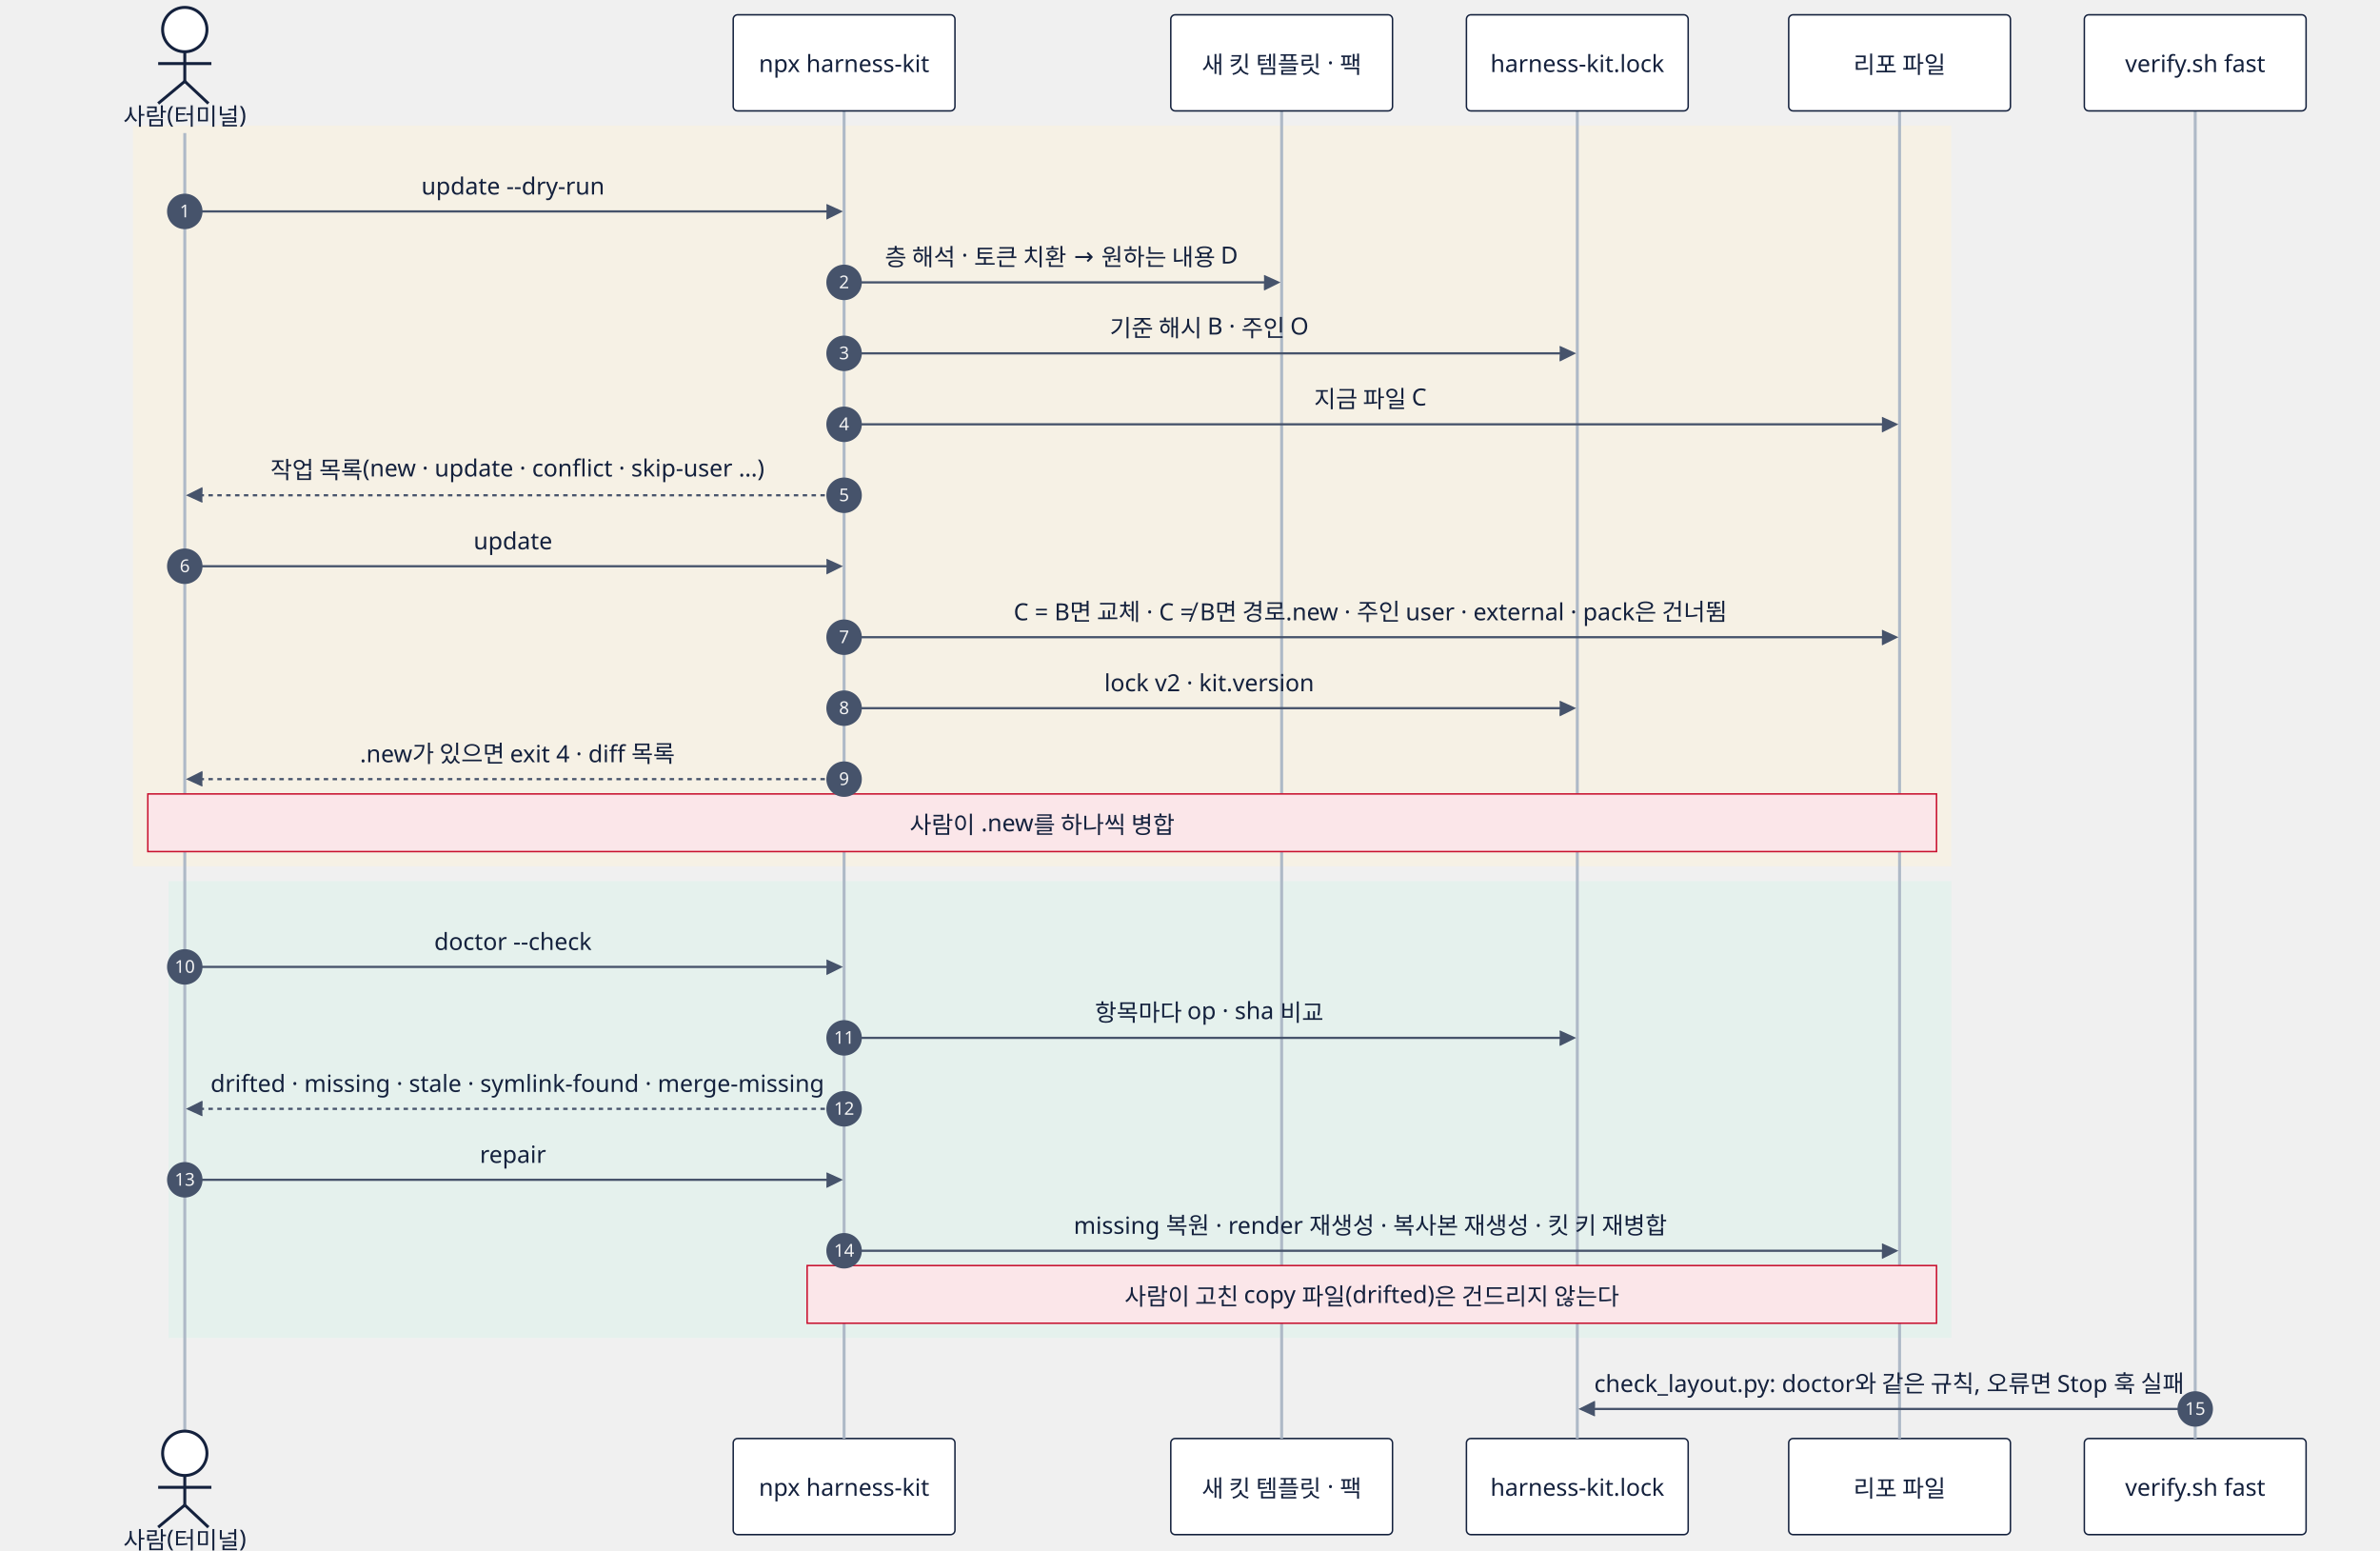
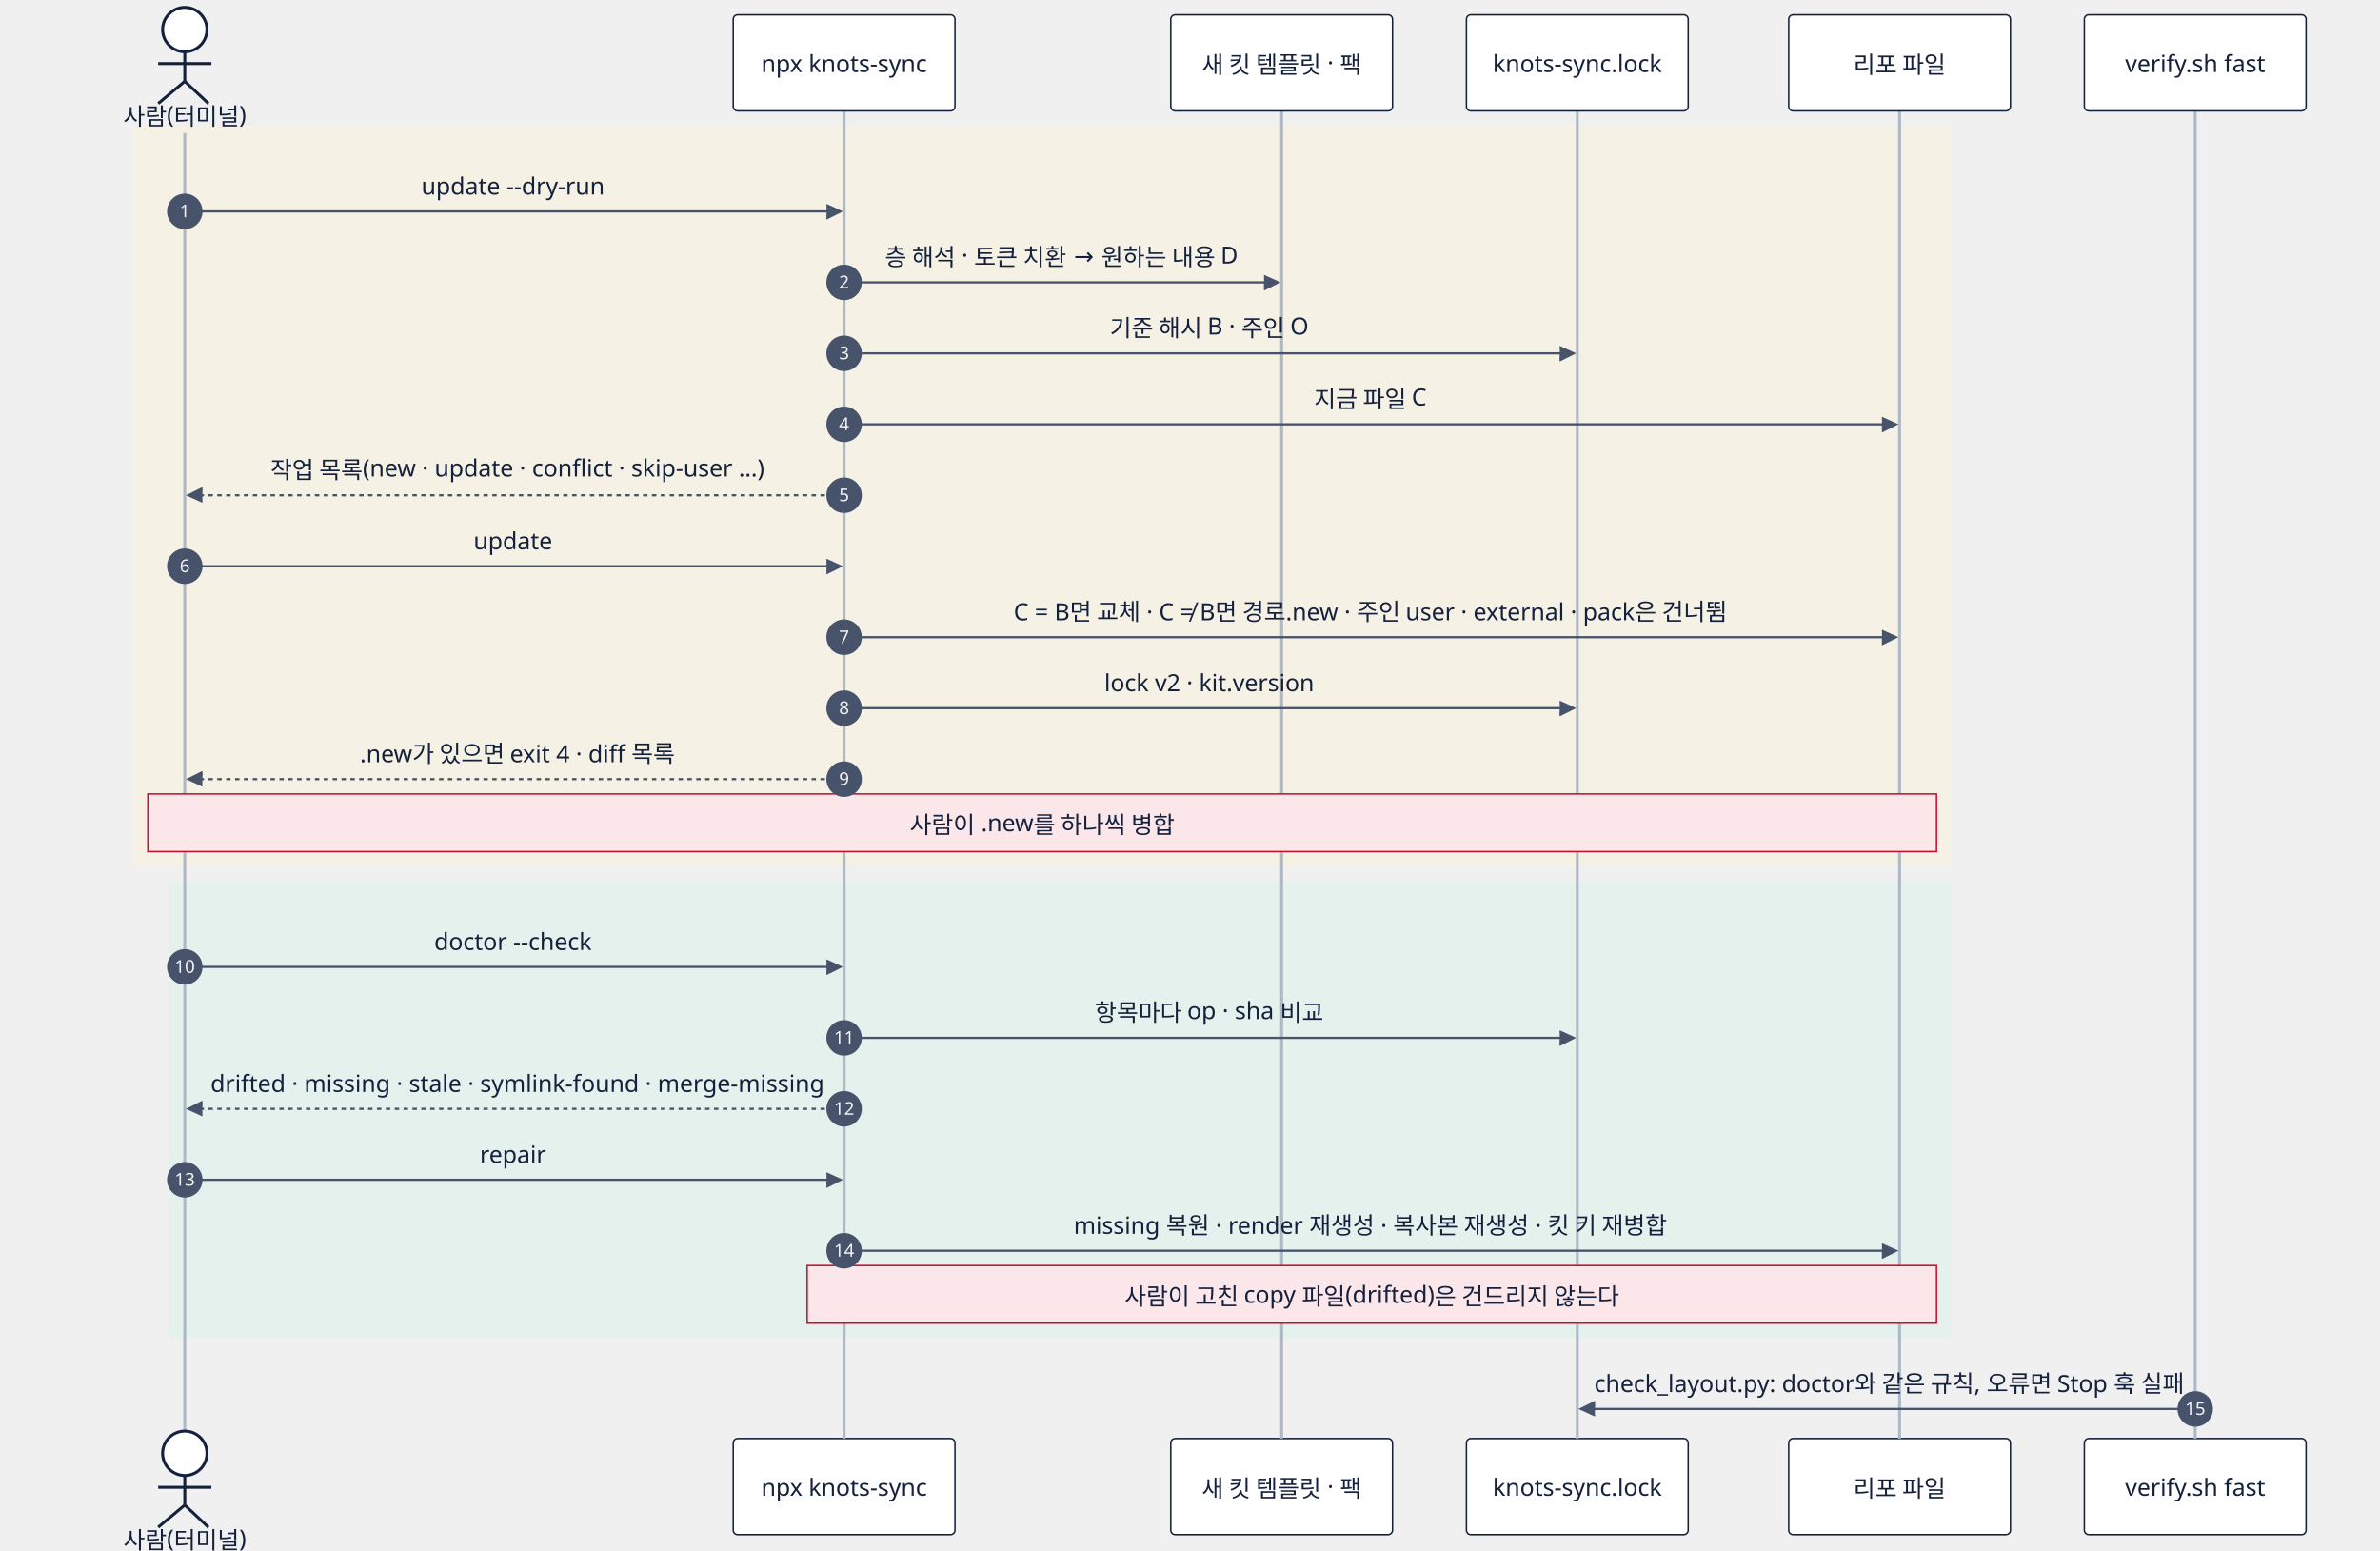
<svg xmlns="http://www.w3.org/2000/svg" id="diagram-1" width="100%" style="max-width: 1610px;" viewBox="-50 -10 1610 1049" role="graphics-document document" aria-roledescription="sequence">
  <rect x="64" y="586" fill="rgba(221, 242, 235, 0.6)" width="1206" height="309" class="rect" />
  <rect x="40" y="75" fill="rgba(251, 241, 220, 0.55)" width="1230" height="501" class="rect" />
  <g>
    <rect x="1360" y="963" fill="#eaeaea" stroke="#666" width="150" height="65" name="V" rx="3" ry="3" class="actor actor-bottom" />
    <text x="1435" y="995.5" dominant-baseline="central" alignment-baseline="central" class="actor actor-box" style="text-anchor: middle; font-size: 16px; font-weight: 400; font-family: &quot;Apple SD Gothic Neo&quot;, AppleSDGothicNeo, &quot;Noto Sans KR&quot;, &quot;Malgun Gothic&quot;, sans-serif;">
      <tspan x="1435" dy="0">verify.sh fast</tspan>
    </text>
  </g>
  <g>
    <rect x="1160" y="963" fill="#eaeaea" stroke="#666" width="150" height="65" name="R" rx="3" ry="3" class="actor actor-bottom" />
    <text x="1235" y="995.5" dominant-baseline="central" alignment-baseline="central" class="actor actor-box" style="text-anchor: middle; font-size: 16px; font-weight: 400; font-family: &quot;Apple SD Gothic Neo&quot;, AppleSDGothicNeo, &quot;Noto Sans KR&quot;, &quot;Malgun Gothic&quot;, sans-serif;">
      <tspan x="1235" dy="0">리포 파일</tspan>
    </text>
  </g>
  <g>
    <rect x="942" y="963" fill="#eaeaea" stroke="#666" width="150" height="65" name="L" rx="3" ry="3" class="actor actor-bottom" />
    <text x="1017" y="995.5" dominant-baseline="central" alignment-baseline="central" class="actor actor-box" style="text-anchor: middle; font-size: 16px; font-weight: 400; font-family: &quot;Apple SD Gothic Neo&quot;, AppleSDGothicNeo, &quot;Noto Sans KR&quot;, &quot;Malgun Gothic&quot;, sans-serif;">
-       <tspan x="1017" dy="0">harness-kit.lock</tspan>
+       <tspan x="1017" dy="0">knots-sync.lock</tspan>
    </text>
  </g>
  <g>
    <rect x="742" y="963" fill="#eaeaea" stroke="#666" width="150" height="65" name="T" rx="3" ry="3" class="actor actor-bottom" />
    <text x="817" y="995.5" dominant-baseline="central" alignment-baseline="central" class="actor actor-box" style="text-anchor: middle; font-size: 16px; font-weight: 400; font-family: &quot;Apple SD Gothic Neo&quot;, AppleSDGothicNeo, &quot;Noto Sans KR&quot;, &quot;Malgun Gothic&quot;, sans-serif;">
      <tspan x="817" dy="0">새 킷 템플릿 · 팩</tspan>
    </text>
  </g>
  <g>
    <rect x="446" y="963" fill="#eaeaea" stroke="#666" width="150" height="65" name="CLI" rx="3" ry="3" class="actor actor-bottom" />
    <text x="521" y="995.5" dominant-baseline="central" alignment-baseline="central" class="actor actor-box" style="text-anchor: middle; font-size: 16px; font-weight: 400; font-family: &quot;Apple SD Gothic Neo&quot;, AppleSDGothicNeo, &quot;Noto Sans KR&quot;, &quot;Malgun Gothic&quot;, sans-serif;">
-       <tspan x="521" dy="0">npx harness-kit</tspan>
+       <tspan x="521" dy="0">npx knots-sync</tspan>
    </text>
  </g>
  <g />
  <g>
    <line id="actor5" x1="1435" y1="65" x2="1435" y2="963" class="actor-line 200" stroke-width="0.5px" stroke="#999" name="V" data-et="life-line" data-id="V" />
    <g id="root-5" data-et="participant" data-type="participant" data-id="V">
      <rect x="1360" y="0" fill="#eaeaea" stroke="#666" width="150" height="65" name="V" rx="3" ry="3" class="actor actor-top" />
      <text x="1435" y="32.5" dominant-baseline="central" alignment-baseline="central" class="actor actor-box" style="text-anchor: middle; font-size: 16px; font-weight: 400; font-family: &quot;Apple SD Gothic Neo&quot;, AppleSDGothicNeo, &quot;Noto Sans KR&quot;, &quot;Malgun Gothic&quot;, sans-serif;">
        <tspan x="1435" dy="0">verify.sh fast</tspan>
      </text>
    </g>
  </g>
  <g>
    <line id="actor4" x1="1235" y1="65" x2="1235" y2="963" class="actor-line 200" stroke-width="0.5px" stroke="#999" name="R" data-et="life-line" data-id="R" />
    <g id="root-4" data-et="participant" data-type="participant" data-id="R">
      <rect x="1160" y="0" fill="#eaeaea" stroke="#666" width="150" height="65" name="R" rx="3" ry="3" class="actor actor-top" />
      <text x="1235" y="32.5" dominant-baseline="central" alignment-baseline="central" class="actor actor-box" style="text-anchor: middle; font-size: 16px; font-weight: 400; font-family: &quot;Apple SD Gothic Neo&quot;, AppleSDGothicNeo, &quot;Noto Sans KR&quot;, &quot;Malgun Gothic&quot;, sans-serif;">
        <tspan x="1235" dy="0">리포 파일</tspan>
      </text>
    </g>
  </g>
  <g>
    <line id="actor3" x1="1017" y1="65" x2="1017" y2="963" class="actor-line 200" stroke-width="0.5px" stroke="#999" name="L" data-et="life-line" data-id="L" />
    <g id="root-3" data-et="participant" data-type="participant" data-id="L">
      <rect x="942" y="0" fill="#eaeaea" stroke="#666" width="150" height="65" name="L" rx="3" ry="3" class="actor actor-top" />
      <text x="1017" y="32.5" dominant-baseline="central" alignment-baseline="central" class="actor actor-box" style="text-anchor: middle; font-size: 16px; font-weight: 400; font-family: &quot;Apple SD Gothic Neo&quot;, AppleSDGothicNeo, &quot;Noto Sans KR&quot;, &quot;Malgun Gothic&quot;, sans-serif;">
-         <tspan x="1017" dy="0">harness-kit.lock</tspan>
+         <tspan x="1017" dy="0">knots-sync.lock</tspan>
      </text>
    </g>
  </g>
  <g>
    <line id="actor2" x1="817" y1="65" x2="817" y2="963" class="actor-line 200" stroke-width="0.5px" stroke="#999" name="T" data-et="life-line" data-id="T" />
    <g id="root-2" data-et="participant" data-type="participant" data-id="T">
      <rect x="742" y="0" fill="#eaeaea" stroke="#666" width="150" height="65" name="T" rx="3" ry="3" class="actor actor-top" />
      <text x="817" y="32.5" dominant-baseline="central" alignment-baseline="central" class="actor actor-box" style="text-anchor: middle; font-size: 16px; font-weight: 400; font-family: &quot;Apple SD Gothic Neo&quot;, AppleSDGothicNeo, &quot;Noto Sans KR&quot;, &quot;Malgun Gothic&quot;, sans-serif;">
        <tspan x="817" dy="0">새 킷 템플릿 · 팩</tspan>
      </text>
    </g>
  </g>
  <g>
    <line id="actor1" x1="521" y1="65" x2="521" y2="963" class="actor-line 200" stroke-width="0.5px" stroke="#999" name="CLI" data-et="life-line" data-id="CLI" />
    <g id="root-1" data-et="participant" data-type="participant" data-id="CLI">
      <rect x="446" y="0" fill="#eaeaea" stroke="#666" width="150" height="65" name="CLI" rx="3" ry="3" class="actor actor-top" />
      <text x="521" y="32.5" dominant-baseline="central" alignment-baseline="central" class="actor actor-box" style="text-anchor: middle; font-size: 16px; font-weight: 400; font-family: &quot;Apple SD Gothic Neo&quot;, AppleSDGothicNeo, &quot;Noto Sans KR&quot;, &quot;Malgun Gothic&quot;, sans-serif;">
-         <tspan x="521" dy="0">npx harness-kit</tspan>
+         <tspan x="521" dy="0">npx knots-sync</tspan>
      </text>
    </g>
  </g>
  <g>
    <line id="actor0" x1="75" y1="80" x2="75" y2="963" class="actor-line 200" stroke-width="0.5px" stroke="#999" name="H" data-et="life-line" data-id="H" />
  </g>
  <style>#diagram-1{font-family:Apple SD Gothic Neo,AppleSDGothicNeo,Noto Sans KR,Malgun Gothic,sans-serif;font-size:15px;fill:#333;}@keyframes edge-animation-frame{from{stroke-dashoffset:0;}}@keyframes dash{to{stroke-dashoffset:0;}}#diagram-1 .edge-animation-slow{stroke-dasharray:9,5!important;stroke-dashoffset:900;animation:dash 50s linear infinite;stroke-linecap:round;}#diagram-1 .edge-animation-fast{stroke-dasharray:9,5!important;stroke-dashoffset:900;animation:dash 20s linear infinite;stroke-linecap:round;}#diagram-1 .error-icon{fill:hsl(220.588, 100%, 98.333%);}#diagram-1 .error-text{fill:rgb(8.5, 5.75, 0);stroke:rgb(8.5, 5.75, 0);}#diagram-1 .edge-thickness-normal{stroke-width:1px;}#diagram-1 .edge-thickness-thick{stroke-width:3.5px;}#diagram-1 .edge-pattern-solid{stroke-dasharray:0;}#diagram-1 .edge-thickness-invisible{stroke-width:0;fill:none;}#diagram-1 .edge-pattern-dashed{stroke-dasharray:3;}#diagram-1 .edge-pattern-dotted{stroke-dasharray:2;}#diagram-1 .marker{fill:#0b0b0b;stroke:#0b0b0b;}#diagram-1 .marker.cross{stroke:#0b0b0b;}#diagram-1 svg{font-family:Apple SD Gothic Neo,AppleSDGothicNeo,Noto Sans KR,Malgun Gothic,sans-serif;font-size:15px;}#diagram-1 p{margin:0;}#diagram-1 .actor{stroke:#14213d;fill:#ffffff;stroke-width:1;}#diagram-1 rect.actor.outer-path[data-look="neo"]{filter:drop-shadow( 1px 2px 2px rgba(185,185,185,1));}#diagram-1 rect.note[data-look="neo"]{stroke:#c8102e;fill:#fbe6e9;filter:drop-shadow( 1px 2px 2px rgba(185,185,185,1));}#diagram-1 text.actor&gt;tspan{fill:#14213d;stroke:none;}#diagram-1 .actor-line{stroke:#aeb9c7;}#diagram-1 .innerArc{stroke-width:1.5;stroke-dasharray:none;}#diagram-1 .messageLine0{stroke-width:1.5;stroke-dasharray:none;stroke:#46536b;}#diagram-1 .messageLine1{stroke-width:1.5;stroke-dasharray:2,2;stroke:#46536b;}#diagram-1 [id$="-arrowhead"] path{fill:#46536b;stroke:#46536b;}#diagram-1 .sequenceNumber{fill:#f4f4f4;}#diagram-1 [id$="-sequencenumber"]{fill:#46536b;}#diagram-1 [id$="-crosshead"] path{fill:#46536b;stroke:#46536b;}#diagram-1 .messageText{fill:#14213d;stroke:none;}#diagram-1 .labelBox{stroke:#aeb9c7;fill:#f5f7fa;filter:none;}#diagram-1 .labelText,#diagram-1 .labelText&gt;tspan{fill:#14213d;stroke:none;}#diagram-1 .loopText,#diagram-1 .loopText&gt;tspan{fill:#14213d;stroke:none;}#diagram-1 .sectionTitle,#diagram-1 .sectionTitle&gt;tspan{fill:#14213d;stroke:none;}#diagram-1 .loopLine{stroke-width:2px;stroke-dasharray:2,2;stroke:#aeb9c7;fill:#aeb9c7;}#diagram-1 .note{stroke:#c8102e;fill:#fbe6e9;}#diagram-1 .noteText,#diagram-1 .noteText&gt;tspan{fill:#14213d;stroke:none;font-weight:normal;}#diagram-1 .activation0{fill:hsl(-79.412, 100%, 93.333%);stroke:hsl(-79.412, 100%, 83.333%);}#diagram-1 .activation1{fill:hsl(-79.412, 100%, 93.333%);stroke:hsl(-79.412, 100%, 83.333%);}#diagram-1 .activation2{fill:hsl(-79.412, 100%, 93.333%);stroke:hsl(-79.412, 100%, 83.333%);}#diagram-1 .actorPopupMenu{position:absolute;}#diagram-1 .actorPopupMenuPanel{position:absolute;fill:#ffffff;box-shadow:0px 8px 16px 0px rgba(0,0,0,0.2);filter:drop-shadow(3px 5px 2px rgb(0 0 0 / 0.4));}#diagram-1 .actor-man circle,#diagram-1 line{fill:#ffffff;stroke-width:2px;}#diagram-1 g rect.rect{filter:drop-shadow( 1px 2px 2px rgba(185,185,185,1));stroke:hsl(40.588, 60%, 83.333%);}#diagram-1 .node .neo-node{stroke:hsl(40.588, 60%, 83.333%);}#diagram-1 [data-look="neo"].node rect,#diagram-1 [data-look="neo"].cluster rect,#diagram-1 [data-look="neo"].node polygon{stroke:url(#diagram-1-gradient);filter:drop-shadow( 1px 2px 2px rgba(185,185,185,1));}#diagram-1 [data-look="neo"].swimlane.cluster rect{filter:none;}#diagram-1 [data-look="neo"].node path{stroke:url(#diagram-1-gradient);stroke-width:1px;}#diagram-1 [data-look="neo"].node .outer-path{filter:drop-shadow( 1px 2px 2px rgba(185,185,185,1));}#diagram-1 [data-look="neo"].node .neo-line path{stroke:hsl(40.588, 60%, 83.333%);filter:none;}#diagram-1 [data-look="neo"].node circle{stroke:url(#diagram-1-gradient);filter:drop-shadow( 1px 2px 2px rgba(185,185,185,1));}#diagram-1 [data-look="neo"].node circle .state-start{fill:#000000;}#diagram-1 [data-look="neo"].icon-shape .icon{fill:url(#diagram-1-gradient);filter:drop-shadow( 1px 2px 2px rgba(185,185,185,1));}#diagram-1 [data-look="neo"].icon-shape .icon-neo path{stroke:url(#diagram-1-gradient);filter:drop-shadow( 1px 2px 2px rgba(185,185,185,1));}#diagram-1 :root{--mermaid-font-family:Apple SD Gothic Neo,AppleSDGothicNeo,Noto Sans KR,Malgun Gothic,sans-serif;}</style>
  <g />
  <defs>
    <symbol id="diagram-1-computer" width="24" height="24">
      <path transform="scale(.5)" d="M2 2v13h20v-13h-20zm18 11h-16v-9h16v9zm-10.228 6l.466-1h3.524l.467 1h-4.457zm14.228 3h-24l2-6h2.104l-1.33 4h18.45l-1.297-4h2.073l2 6zm-5-10h-14v-7h14v7z" />
    </symbol>
  </defs>
  <defs>
    <symbol id="diagram-1-database" fill-rule="evenodd" clip-rule="evenodd">
      <path transform="scale(.5)" d="M12.258.001l.256.004.255.005.253.008.251.01.249.012.247.015.246.016.242.019.241.02.239.023.236.024.233.027.231.028.229.031.225.032.223.034.22.036.217.038.214.04.211.041.208.043.205.045.201.046.198.048.194.05.191.051.187.053.183.054.18.056.175.057.172.059.168.06.163.061.16.063.155.064.15.066.074.033.073.033.071.034.07.034.069.035.068.035.067.035.066.035.064.036.064.036.062.036.06.036.06.037.058.037.058.037.055.038.055.038.053.038.052.038.051.039.05.039.048.039.047.039.045.04.044.04.043.04.041.04.04.041.039.041.037.041.036.041.034.041.033.042.032.042.03.042.029.042.027.042.026.043.024.043.023.043.021.043.02.043.018.044.017.043.015.044.013.044.012.044.011.045.009.044.007.045.006.045.004.045.002.045.001.045v17l-.001.045-.002.045-.004.045-.006.045-.007.045-.009.044-.011.045-.012.044-.013.044-.015.044-.017.043-.018.044-.02.043-.021.043-.023.043-.024.043-.026.043-.027.042-.029.042-.03.042-.032.042-.033.042-.034.041-.036.041-.037.041-.039.041-.04.041-.041.04-.043.04-.044.04-.045.04-.047.039-.048.039-.05.039-.051.039-.052.038-.053.038-.055.038-.055.038-.058.037-.058.037-.06.037-.06.036-.062.036-.064.036-.064.036-.066.035-.067.035-.068.035-.069.035-.07.034-.071.034-.073.033-.074.033-.15.066-.155.064-.16.063-.163.061-.168.06-.172.059-.175.057-.18.056-.183.054-.187.053-.191.051-.194.05-.198.048-.201.046-.205.045-.208.043-.211.041-.214.04-.217.038-.22.036-.223.034-.225.032-.229.031-.231.028-.233.027-.236.024-.239.023-.241.02-.242.019-.246.016-.247.015-.249.012-.251.01-.253.008-.255.005-.256.004-.258.001-.258-.001-.256-.004-.255-.005-.253-.008-.251-.01-.249-.012-.247-.015-.245-.016-.243-.019-.241-.02-.238-.023-.236-.024-.234-.027-.231-.028-.228-.031-.226-.032-.223-.034-.22-.036-.217-.038-.214-.04-.211-.041-.208-.043-.204-.045-.201-.046-.198-.048-.195-.05-.19-.051-.187-.053-.184-.054-.179-.056-.176-.057-.172-.059-.167-.06-.164-.061-.159-.063-.155-.064-.151-.066-.074-.033-.072-.033-.072-.034-.07-.034-.069-.035-.068-.035-.067-.035-.066-.035-.064-.036-.063-.036-.062-.036-.061-.036-.06-.037-.058-.037-.057-.037-.056-.038-.055-.038-.053-.038-.052-.038-.051-.039-.049-.039-.049-.039-.046-.039-.046-.04-.044-.04-.043-.04-.041-.04-.04-.041-.039-.041-.037-.041-.036-.041-.034-.041-.033-.042-.032-.042-.03-.042-.029-.042-.027-.042-.026-.043-.024-.043-.023-.043-.021-.043-.02-.043-.018-.044-.017-.043-.015-.044-.013-.044-.012-.044-.011-.045-.009-.044-.007-.045-.006-.045-.004-.045-.002-.045-.001-.045v-17l.001-.045.002-.045.004-.045.006-.045.007-.045.009-.044.011-.045.012-.044.013-.044.015-.044.017-.043.018-.044.02-.043.021-.043.023-.043.024-.043.026-.043.027-.042.029-.042.03-.042.032-.042.033-.042.034-.041.036-.041.037-.041.039-.041.04-.041.041-.04.043-.04.044-.04.046-.04.046-.039.049-.039.049-.039.051-.039.052-.038.053-.038.055-.038.056-.038.057-.037.058-.037.06-.037.061-.036.062-.036.063-.036.064-.036.066-.035.067-.035.068-.035.069-.035.07-.034.072-.034.072-.033.074-.033.151-.066.155-.064.159-.063.164-.061.167-.06.172-.059.176-.057.179-.056.184-.054.187-.053.19-.051.195-.05.198-.048.201-.046.204-.045.208-.043.211-.041.214-.04.217-.038.22-.036.223-.034.226-.032.228-.031.231-.028.234-.027.236-.024.238-.023.241-.02.243-.019.245-.016.247-.015.249-.012.251-.01.253-.008.255-.005.256-.004.258-.001.258.001zm-9.258 20.499v.01l.001.021.003.021.004.022.005.021.006.022.007.022.009.023.01.022.011.023.012.023.013.023.015.023.016.024.017.023.018.024.019.024.021.024.022.025.023.024.024.025.052.049.056.05.061.051.066.051.07.051.075.051.079.052.084.052.088.052.092.052.097.052.102.051.105.052.11.052.114.051.119.051.123.051.127.05.131.05.135.05.139.048.144.049.147.047.152.047.155.047.16.045.163.045.167.043.171.043.176.041.178.041.183.039.187.039.19.037.194.035.197.035.202.033.204.031.209.03.212.029.216.027.219.025.222.024.226.021.23.02.233.018.236.016.24.015.243.012.246.01.249.008.253.005.256.004.259.001.26-.001.257-.004.254-.005.25-.008.247-.011.244-.012.241-.014.237-.016.233-.018.231-.021.226-.021.224-.024.22-.026.216-.027.212-.028.21-.031.205-.031.202-.034.198-.034.194-.036.191-.037.187-.039.183-.04.179-.04.175-.042.172-.043.168-.044.163-.045.16-.046.155-.046.152-.047.148-.048.143-.049.139-.049.136-.05.131-.05.126-.05.123-.051.118-.052.114-.051.11-.052.106-.052.101-.052.096-.052.092-.052.088-.053.083-.051.079-.052.074-.052.07-.051.065-.051.06-.051.056-.05.051-.05.023-.024.023-.025.021-.024.02-.024.019-.024.018-.024.017-.024.015-.023.014-.024.013-.023.012-.023.01-.023.01-.022.008-.022.006-.022.006-.022.004-.022.004-.021.001-.021.001-.021v-4.127l-.077.055-.08.053-.083.054-.085.053-.087.052-.09.052-.093.051-.095.05-.097.05-.1.049-.102.049-.105.048-.106.047-.109.047-.111.046-.114.045-.115.045-.118.044-.12.043-.122.042-.124.042-.126.041-.128.04-.13.04-.132.038-.134.038-.135.037-.138.037-.139.035-.142.035-.143.034-.144.033-.147.032-.148.031-.15.03-.151.03-.153.029-.154.027-.156.027-.158.026-.159.025-.161.024-.162.023-.163.022-.165.021-.166.02-.167.019-.169.018-.169.017-.171.016-.173.015-.173.014-.175.013-.175.012-.177.011-.178.01-.179.008-.179.008-.181.006-.182.005-.182.004-.184.003-.184.002h-.37l-.184-.002-.184-.003-.182-.004-.182-.005-.181-.006-.179-.008-.179-.008-.178-.01-.176-.011-.176-.012-.175-.013-.173-.014-.172-.015-.171-.016-.17-.017-.169-.018-.167-.019-.166-.02-.165-.021-.163-.022-.162-.023-.161-.024-.159-.025-.157-.026-.156-.027-.155-.027-.153-.029-.151-.03-.15-.03-.148-.031-.146-.032-.145-.033-.143-.034-.141-.035-.14-.035-.137-.037-.136-.037-.134-.038-.132-.038-.13-.04-.128-.04-.126-.041-.124-.042-.122-.042-.12-.044-.117-.043-.116-.045-.113-.045-.112-.046-.109-.047-.106-.047-.105-.048-.102-.049-.1-.049-.097-.05-.095-.05-.093-.052-.09-.051-.087-.052-.085-.053-.083-.054-.08-.054-.077-.054v4.127zm0-5.654v.011l.001.021.003.021.004.021.005.022.006.022.007.022.009.022.01.022.011.023.012.023.013.023.015.024.016.023.017.024.018.024.019.024.021.024.022.024.023.025.024.024.052.05.056.05.061.05.066.051.07.051.075.052.079.051.084.052.088.052.092.052.097.052.102.052.105.052.11.051.114.051.119.052.123.05.127.051.131.05.135.049.139.049.144.048.147.048.152.047.155.046.16.045.163.045.167.044.171.042.176.042.178.04.183.04.187.038.19.037.194.036.197.034.202.033.204.032.209.03.212.028.216.027.219.025.222.024.226.022.23.02.233.018.236.016.24.014.243.012.246.01.249.008.253.006.256.003.259.001.26-.001.257-.003.254-.006.25-.008.247-.01.244-.012.241-.015.237-.016.233-.018.231-.02.226-.022.224-.024.22-.025.216-.027.212-.029.21-.03.205-.032.202-.033.198-.035.194-.036.191-.037.187-.039.183-.039.179-.041.175-.042.172-.043.168-.044.163-.045.16-.045.155-.047.152-.047.148-.048.143-.048.139-.05.136-.049.131-.05.126-.051.123-.051.118-.051.114-.052.11-.052.106-.052.101-.052.096-.052.092-.052.088-.052.083-.052.079-.052.074-.051.07-.052.065-.051.06-.05.056-.051.051-.049.023-.025.023-.024.021-.025.02-.024.019-.024.018-.024.017-.024.015-.023.014-.023.013-.024.012-.022.01-.023.01-.023.008-.022.006-.022.006-.022.004-.021.004-.022.001-.021.001-.021v-4.139l-.077.054-.08.054-.083.054-.085.052-.087.053-.09.051-.093.051-.095.051-.097.05-.1.049-.102.049-.105.048-.106.047-.109.047-.111.046-.114.045-.115.044-.118.044-.12.044-.122.042-.124.042-.126.041-.128.04-.13.039-.132.039-.134.038-.135.037-.138.036-.139.036-.142.035-.143.033-.144.033-.147.033-.148.031-.15.03-.151.03-.153.028-.154.028-.156.027-.158.026-.159.025-.161.024-.162.023-.163.022-.165.021-.166.02-.167.019-.169.018-.169.017-.171.016-.173.015-.173.014-.175.013-.175.012-.177.011-.178.009-.179.009-.179.007-.181.007-.182.005-.182.004-.184.003-.184.002h-.37l-.184-.002-.184-.003-.182-.004-.182-.005-.181-.007-.179-.007-.179-.009-.178-.009-.176-.011-.176-.012-.175-.013-.173-.014-.172-.015-.171-.016-.17-.017-.169-.018-.167-.019-.166-.02-.165-.021-.163-.022-.162-.023-.161-.024-.159-.025-.157-.026-.156-.027-.155-.028-.153-.028-.151-.03-.15-.03-.148-.031-.146-.033-.145-.033-.143-.033-.141-.035-.14-.036-.137-.036-.136-.037-.134-.038-.132-.039-.13-.039-.128-.04-.126-.041-.124-.042-.122-.043-.12-.043-.117-.044-.116-.044-.113-.046-.112-.046-.109-.046-.106-.047-.105-.048-.102-.049-.1-.049-.097-.05-.095-.051-.093-.051-.09-.051-.087-.053-.085-.052-.083-.054-.08-.054-.077-.054v4.139zm0-5.666v.011l.001.02.003.022.004.021.005.022.006.021.007.022.009.023.01.022.011.023.012.023.013.023.015.023.016.024.017.024.018.023.019.024.021.025.022.024.023.024.024.025.052.05.056.05.061.05.066.051.07.051.075.052.079.051.084.052.088.052.092.052.097.052.102.052.105.051.11.052.114.051.119.051.123.051.127.05.131.05.135.05.139.049.144.048.147.048.152.047.155.046.16.045.163.045.167.043.171.043.176.042.178.04.183.04.187.038.19.037.194.036.197.034.202.033.204.032.209.03.212.028.216.027.219.025.222.024.226.021.23.02.233.018.236.017.24.014.243.012.246.01.249.008.253.006.256.003.259.001.26-.001.257-.003.254-.006.25-.008.247-.01.244-.013.241-.014.237-.016.233-.018.231-.02.226-.022.224-.024.22-.025.216-.027.212-.029.21-.03.205-.032.202-.033.198-.035.194-.036.191-.037.187-.039.183-.039.179-.041.175-.042.172-.043.168-.044.163-.045.16-.045.155-.047.152-.047.148-.048.143-.049.139-.049.136-.049.131-.051.126-.05.123-.051.118-.052.114-.051.11-.052.106-.052.101-.052.096-.052.092-.052.088-.052.083-.052.079-.052.074-.052.07-.051.065-.051.06-.051.056-.05.051-.049.023-.025.023-.025.021-.024.02-.024.019-.024.018-.024.017-.024.015-.023.014-.024.013-.023.012-.023.01-.022.01-.023.008-.022.006-.022.006-.022.004-.022.004-.021.001-.021.001-.021v-4.153l-.077.054-.08.054-.083.053-.085.053-.087.053-.09.051-.093.051-.095.051-.097.05-.1.049-.102.048-.105.048-.106.048-.109.046-.111.046-.114.046-.115.044-.118.044-.12.043-.122.043-.124.042-.126.041-.128.04-.13.039-.132.039-.134.038-.135.037-.138.036-.139.036-.142.034-.143.034-.144.033-.147.032-.148.032-.15.03-.151.03-.153.028-.154.028-.156.027-.158.026-.159.024-.161.024-.162.023-.163.023-.165.021-.166.02-.167.019-.169.018-.169.017-.171.016-.173.015-.173.014-.175.013-.175.012-.177.01-.178.01-.179.009-.179.007-.181.006-.182.006-.182.004-.184.003-.184.001-.185.001-.185-.001-.184-.001-.184-.003-.182-.004-.182-.006-.181-.006-.179-.007-.179-.009-.178-.01-.176-.01-.176-.012-.175-.013-.173-.014-.172-.015-.171-.016-.17-.017-.169-.018-.167-.019-.166-.02-.165-.021-.163-.023-.162-.023-.161-.024-.159-.024-.157-.026-.156-.027-.155-.028-.153-.028-.151-.03-.15-.03-.148-.032-.146-.032-.145-.033-.143-.034-.141-.034-.14-.036-.137-.036-.136-.037-.134-.038-.132-.039-.13-.039-.128-.041-.126-.041-.124-.041-.122-.043-.12-.043-.117-.044-.116-.044-.113-.046-.112-.046-.109-.046-.106-.048-.105-.048-.102-.048-.1-.05-.097-.049-.095-.051-.093-.051-.09-.052-.087-.052-.085-.053-.083-.053-.08-.054-.077-.054v4.153zm8.74-8.179l-.257.004-.254.005-.25.008-.247.011-.244.012-.241.014-.237.016-.233.018-.231.021-.226.022-.224.023-.22.026-.216.027-.212.028-.21.031-.205.032-.202.033-.198.034-.194.036-.191.038-.187.038-.183.04-.179.041-.175.042-.172.043-.168.043-.163.045-.16.046-.155.046-.152.048-.148.048-.143.048-.139.049-.136.05-.131.05-.126.051-.123.051-.118.051-.114.052-.11.052-.106.052-.101.052-.096.052-.092.052-.088.052-.083.052-.079.052-.074.051-.07.052-.065.051-.06.05-.056.05-.051.05-.023.025-.023.024-.021.024-.02.025-.019.024-.018.024-.017.023-.015.024-.014.023-.013.023-.012.023-.01.023-.01.022-.008.022-.006.023-.006.021-.004.022-.004.021-.001.021-.001.021.001.021.001.021.004.021.004.022.006.021.006.023.008.022.01.022.01.023.012.023.013.023.014.023.015.024.017.023.018.024.019.024.02.025.021.024.023.024.023.025.051.05.056.05.06.05.065.051.07.052.074.051.079.052.083.052.088.052.092.052.096.052.101.052.106.052.11.052.114.052.118.051.123.051.126.051.131.05.136.05.139.049.143.048.148.048.152.048.155.046.16.046.163.045.168.043.172.043.175.042.179.041.183.04.187.038.191.038.194.036.198.034.202.033.205.032.21.031.212.028.216.027.22.026.224.023.226.022.231.021.233.018.237.016.241.014.244.012.247.011.25.008.254.005.257.004.26.001.26-.001.257-.004.254-.005.25-.008.247-.011.244-.012.241-.014.237-.016.233-.018.231-.021.226-.022.224-.023.22-.026.216-.027.212-.028.21-.031.205-.032.202-.033.198-.034.194-.036.191-.038.187-.038.183-.04.179-.041.175-.042.172-.043.168-.043.163-.045.16-.046.155-.046.152-.048.148-.048.143-.048.139-.049.136-.05.131-.05.126-.051.123-.051.118-.051.114-.052.11-.052.106-.052.101-.052.096-.052.092-.052.088-.052.083-.052.079-.052.074-.051.07-.052.065-.051.06-.05.056-.05.051-.05.023-.025.023-.024.021-.024.02-.025.019-.024.018-.024.017-.023.015-.024.014-.023.013-.023.012-.023.01-.023.01-.022.008-.022.006-.023.006-.021.004-.022.004-.021.001-.021.001-.021-.001-.021-.001-.021-.004-.021-.004-.022-.006-.021-.006-.023-.008-.022-.01-.022-.01-.023-.012-.023-.013-.023-.014-.023-.015-.024-.017-.023-.018-.024-.019-.024-.02-.025-.021-.024-.023-.024-.023-.025-.051-.05-.056-.05-.06-.05-.065-.051-.07-.052-.074-.051-.079-.052-.083-.052-.088-.052-.092-.052-.096-.052-.101-.052-.106-.052-.11-.052-.114-.052-.118-.051-.123-.051-.126-.051-.131-.05-.136-.05-.139-.049-.143-.048-.148-.048-.152-.048-.155-.046-.16-.046-.163-.045-.168-.043-.172-.043-.175-.042-.179-.041-.183-.04-.187-.038-.191-.038-.194-.036-.198-.034-.202-.033-.205-.032-.21-.031-.212-.028-.216-.027-.22-.026-.224-.023-.226-.022-.231-.021-.233-.018-.237-.016-.241-.014-.244-.012-.247-.011-.25-.008-.254-.005-.257-.004-.26-.001-.26.001z" />
    </symbol>
  </defs>
  <defs>
    <symbol id="diagram-1-clock" width="24" height="24">
      <path transform="scale(.5)" d="M12 2c5.514 0 10 4.486 10 10s-4.486 10-10 10-10-4.486-10-10 4.486-10 10-10zm0-2c-6.627 0-12 5.373-12 12s5.373 12 12 12 12-5.373 12-12-5.373-12-12-12zm5.848 12.459c.202.038.202.333.001.372-1.907.361-6.045 1.111-6.547 1.111-.719 0-1.301-.582-1.301-1.301 0-.512.77-5.447 1.125-7.445.034-.192.312-.181.343.014l.985 6.238 5.394 1.011z" />
    </symbol>
  </defs>
  <defs>
    <marker id="diagram-1-arrowhead" refX="7.9" refY="5" markerUnits="userSpaceOnUse" markerWidth="12" markerHeight="12" orient="auto-start-reverse">
      <path d="M -1 0 L 10 5 L 0 10 z" />
    </marker>
  </defs>
  <defs>
    <marker id="diagram-1-crosshead" markerWidth="15" markerHeight="8" orient="auto" refX="4" refY="4.5">
      <path fill="none" stroke="#000000" stroke-width="1pt" d="M 1,2 L 6,7 M 6,2 L 1,7" style="stroke-dasharray: 0, 0;" />
    </marker>
  </defs>
  <defs>
    <marker id="diagram-1-filled-head" refX="15.5" refY="7" markerWidth="20" markerHeight="28" orient="auto">
      <path d="M 18,7 L9,13 L14,7 L9,1 Z" />
    </marker>
  </defs>
  <defs>
    <marker id="diagram-1-sequencenumber" refX="15" refY="15" markerWidth="60" markerHeight="40" orient="auto">
      <circle cx="15" cy="15" r="6" />
    </marker>
  </defs>
  <defs>
    <marker id="diagram-1-solidTopArrowHead" refX="7.9" refY="7.25" markerUnits="userSpaceOnUse" markerWidth="12" markerHeight="12" orient="auto-start-reverse">
      <path d="M 0 0 L 10 8 L 0 8 z" />
    </marker>
  </defs>
  <defs>
    <marker id="diagram-1-solidBottomArrowHead" refX="7.9" refY="0.75" markerUnits="userSpaceOnUse" markerWidth="12" markerHeight="12" orient="auto-start-reverse">
      <path d="M 0 0 L 10 0 L 0 8 z" />
    </marker>
  </defs>
  <defs>
    <marker id="diagram-1-stickTopArrowHead" refX="7.5" refY="7" markerUnits="userSpaceOnUse" markerWidth="12" markerHeight="12" orient="auto-start-reverse">
      <path d="M 0 0 L 7 7" stroke="black" stroke-width="1.5" fill="none" />
    </marker>
  </defs>
  <defs>
    <marker id="diagram-1-stickBottomArrowHead" refX="7.5" refY="0" markerUnits="userSpaceOnUse" markerWidth="12" markerHeight="12" orient="auto-start-reverse">
      <path d="M 0 7 L 7 0" stroke="black" stroke-width="1.5" fill="none" />
    </marker>
  </defs>
  <g data-et="note" data-id="i11">
    <rect x="50" y="527" fill="#EDF2AE" stroke="#666" width="1210" height="39" class="note" />
    <text x="655" y="532" text-anchor="middle" dominant-baseline="middle" alignment-baseline="middle" class="noteText" dy="1em" style="font-family: &quot;Apple SD Gothic Neo&quot;, AppleSDGothicNeo, &quot;Noto Sans KR&quot;, &quot;Malgun Gothic&quot;, sans-serif; font-size: 16px; font-weight: 400;">
      <tspan x="655">사람이 .new를 하나씩 병합</tspan>
    </text>
  </g>
  <g data-et="note" data-id="i19">
    <rect x="496" y="846" fill="#EDF2AE" stroke="#666" width="764" height="39" class="note" />
    <text x="878" y="851" text-anchor="middle" dominant-baseline="middle" alignment-baseline="middle" class="noteText" dy="1em" style="font-family: &quot;Apple SD Gothic Neo&quot;, AppleSDGothicNeo, &quot;Noto Sans KR&quot;, &quot;Malgun Gothic&quot;, sans-serif; font-size: 16px; font-weight: 400;">
      <tspan x="878">사람이 고친 copy 파일(drifted)은 건드리지 않는다</tspan>
    </text>
  </g>
  <g class="actor-man actor-top" name="H" data-et="participant" data-type="actor" data-id="H" style="stroke: rgb(20, 33, 61);">
    <line id="actor-man-torso0" x1="75" y1="25" x2="75" y2="45" />
    <line id="actor-man-arms0" x1="57" y1="33" x2="93" y2="33" />
    <line x1="57" y1="60" x2="75" y2="45" />
    <line x1="75" y1="45" x2="91" y2="60" />
    <circle cx="75" cy="10" r="15" width="150" height="65" />
    <text x="75" y="67.5" dominant-baseline="central" alignment-baseline="central" class="actor actor-man" style="text-anchor: middle; font-size: 16px; font-weight: 400; font-family: &quot;Apple SD Gothic Neo&quot;, AppleSDGothicNeo, &quot;Noto Sans KR&quot;, &quot;Malgun Gothic&quot;, sans-serif;">
      <tspan x="75" dy="0">사람(터미널)</tspan>
    </text>
  </g>
  <text x="297" y="100" text-anchor="middle" dominant-baseline="middle" alignment-baseline="middle" class="messageText" dy="1em" style="font-family: &quot;Apple SD Gothic Neo&quot;, AppleSDGothicNeo, &quot;Noto Sans KR&quot;, &quot;Malgun Gothic&quot;, sans-serif; font-size: 16px; font-weight: 400;">update --dry-run</text>
  <line x1="82" y1="133" x2="517" y2="133" class="messageLine0" data-et="message" data-id="i2" data-from="H" data-to="CLI" stroke-width="2" stroke="none" marker-end="url(#diagram-1-arrowhead)" style="fill: none;" />
  <line x1="75" y1="133" x2="75" y2="133" stroke-width="0" marker-start="url(#diagram-1-sequencenumber)" />
  <text x="75" y="137" font-family="sans-serif" font-size="12px" text-anchor="middle" class="sequenceNumber">1</text>
  <text x="668" y="148" text-anchor="middle" dominant-baseline="middle" alignment-baseline="middle" class="messageText" dy="1em" style="font-family: &quot;Apple SD Gothic Neo&quot;, AppleSDGothicNeo, &quot;Noto Sans KR&quot;, &quot;Malgun Gothic&quot;, sans-serif; font-size: 16px; font-weight: 400;">층 해석 · 토큰 치환 → 원하는 내용 D</text>
  <line x1="528" y1="181" x2="813" y2="181" class="messageLine0" data-et="message" data-id="i3" data-from="CLI" data-to="T" stroke-width="2" stroke="none" marker-end="url(#diagram-1-arrowhead)" style="fill: none;" />
  <line x1="521" y1="181" x2="521" y2="181" stroke-width="0" marker-start="url(#diagram-1-sequencenumber)" />
  <text x="521" y="185" font-family="sans-serif" font-size="12px" text-anchor="middle" class="sequenceNumber">2</text>
  <text x="768" y="196" text-anchor="middle" dominant-baseline="middle" alignment-baseline="middle" class="messageText" dy="1em" style="font-family: &quot;Apple SD Gothic Neo&quot;, AppleSDGothicNeo, &quot;Noto Sans KR&quot;, &quot;Malgun Gothic&quot;, sans-serif; font-size: 16px; font-weight: 400;">기준 해시 B · 주인 O</text>
  <line x1="528" y1="229" x2="1013" y2="229" class="messageLine0" data-et="message" data-id="i4" data-from="CLI" data-to="L" stroke-width="2" stroke="none" marker-end="url(#diagram-1-arrowhead)" style="fill: none;" />
  <line x1="521" y1="229" x2="521" y2="229" stroke-width="0" marker-start="url(#diagram-1-sequencenumber)" />
  <text x="521" y="233" font-family="sans-serif" font-size="12px" text-anchor="middle" class="sequenceNumber">3</text>
  <text x="877" y="244" text-anchor="middle" dominant-baseline="middle" alignment-baseline="middle" class="messageText" dy="1em" style="font-family: &quot;Apple SD Gothic Neo&quot;, AppleSDGothicNeo, &quot;Noto Sans KR&quot;, &quot;Malgun Gothic&quot;, sans-serif; font-size: 16px; font-weight: 400;">지금 파일 C</text>
  <line x1="528" y1="277" x2="1231" y2="277" class="messageLine0" data-et="message" data-id="i5" data-from="CLI" data-to="R" stroke-width="2" stroke="none" marker-end="url(#diagram-1-arrowhead)" style="fill: none;" />
  <line x1="521" y1="277" x2="521" y2="277" stroke-width="0" marker-start="url(#diagram-1-sequencenumber)" />
  <text x="521" y="281" font-family="sans-serif" font-size="12px" text-anchor="middle" class="sequenceNumber">4</text>
  <text x="300" y="292" text-anchor="middle" dominant-baseline="middle" alignment-baseline="middle" class="messageText" dy="1em" style="font-family: &quot;Apple SD Gothic Neo&quot;, AppleSDGothicNeo, &quot;Noto Sans KR&quot;, &quot;Malgun Gothic&quot;, sans-serif; font-size: 16px; font-weight: 400;">작업 목록(new · update · conflict · skip-user …)</text>
  <line x1="526" y1="325" x2="79" y2="325" class="messageLine1" data-et="message" data-id="i6" data-from="CLI" data-to="H" stroke-width="2" stroke="none" marker-end="url(#diagram-1-arrowhead)" style="stroke-dasharray: 3, 3; fill: none;" />
  <line x1="521" y1="325" x2="521" y2="325" stroke-width="0" marker-start="url(#diagram-1-sequencenumber)" />
  <text x="521" y="329" font-family="sans-serif" font-size="12px" text-anchor="middle" class="sequenceNumber">5</text>
  <text x="297" y="340" text-anchor="middle" dominant-baseline="middle" alignment-baseline="middle" class="messageText" dy="1em" style="font-family: &quot;Apple SD Gothic Neo&quot;, AppleSDGothicNeo, &quot;Noto Sans KR&quot;, &quot;Malgun Gothic&quot;, sans-serif; font-size: 16px; font-weight: 400;">update</text>
  <line x1="82" y1="373" x2="517" y2="373" class="messageLine0" data-et="message" data-id="i7" data-from="H" data-to="CLI" stroke-width="2" stroke="none" marker-end="url(#diagram-1-arrowhead)" style="fill: none;" />
  <line x1="75" y1="373" x2="75" y2="373" stroke-width="0" marker-start="url(#diagram-1-sequencenumber)" />
  <text x="75" y="377" font-family="sans-serif" font-size="12px" text-anchor="middle" class="sequenceNumber">6</text>
  <text x="877" y="388" text-anchor="middle" dominant-baseline="middle" alignment-baseline="middle" class="messageText" dy="1em" style="font-family: &quot;Apple SD Gothic Neo&quot;, AppleSDGothicNeo, &quot;Noto Sans KR&quot;, &quot;Malgun Gothic&quot;, sans-serif; font-size: 16px; font-weight: 400;">C = B면 교체 · C ≠ B면 경로.new · 주인 user · external · pack은 건너뜀</text>
  <line x1="528" y1="421" x2="1231" y2="421" class="messageLine0" data-et="message" data-id="i8" data-from="CLI" data-to="R" stroke-width="2" stroke="none" marker-end="url(#diagram-1-arrowhead)" style="fill: none;" />
  <line x1="521" y1="421" x2="521" y2="421" stroke-width="0" marker-start="url(#diagram-1-sequencenumber)" />
  <text x="521" y="425" font-family="sans-serif" font-size="12px" text-anchor="middle" class="sequenceNumber">7</text>
  <text x="768" y="436" text-anchor="middle" dominant-baseline="middle" alignment-baseline="middle" class="messageText" dy="1em" style="font-family: &quot;Apple SD Gothic Neo&quot;, AppleSDGothicNeo, &quot;Noto Sans KR&quot;, &quot;Malgun Gothic&quot;, sans-serif; font-size: 16px; font-weight: 400;">lock v2 · kit.version</text>
  <line x1="528" y1="469" x2="1013" y2="469" class="messageLine0" data-et="message" data-id="i9" data-from="CLI" data-to="L" stroke-width="2" stroke="none" marker-end="url(#diagram-1-arrowhead)" style="fill: none;" />
  <line x1="521" y1="469" x2="521" y2="469" stroke-width="0" marker-start="url(#diagram-1-sequencenumber)" />
  <text x="521" y="473" font-family="sans-serif" font-size="12px" text-anchor="middle" class="sequenceNumber">8</text>
  <text x="300" y="484" text-anchor="middle" dominant-baseline="middle" alignment-baseline="middle" class="messageText" dy="1em" style="font-family: &quot;Apple SD Gothic Neo&quot;, AppleSDGothicNeo, &quot;Noto Sans KR&quot;, &quot;Malgun Gothic&quot;, sans-serif; font-size: 16px; font-weight: 400;">.new가 있으면 exit 4 · diff 목록</text>
  <line x1="526" y1="517" x2="79" y2="517" class="messageLine1" data-et="message" data-id="i10" data-from="CLI" data-to="H" stroke-width="2" stroke="none" marker-end="url(#diagram-1-arrowhead)" style="stroke-dasharray: 3, 3; fill: none;" />
  <line x1="521" y1="517" x2="521" y2="517" stroke-width="0" marker-start="url(#diagram-1-sequencenumber)" />
  <text x="521" y="521" font-family="sans-serif" font-size="12px" text-anchor="middle" class="sequenceNumber">9</text>
  <text x="297" y="611" text-anchor="middle" dominant-baseline="middle" alignment-baseline="middle" class="messageText" dy="1em" style="font-family: &quot;Apple SD Gothic Neo&quot;, AppleSDGothicNeo, &quot;Noto Sans KR&quot;, &quot;Malgun Gothic&quot;, sans-serif; font-size: 16px; font-weight: 400;">doctor --check</text>
  <line x1="82" y1="644" x2="517" y2="644" class="messageLine0" data-et="message" data-id="i14" data-from="H" data-to="CLI" stroke-width="2" stroke="none" marker-end="url(#diagram-1-arrowhead)" style="fill: none;" />
  <line x1="75" y1="644" x2="75" y2="644" stroke-width="0" marker-start="url(#diagram-1-sequencenumber)" />
  <text x="75" y="648" font-family="sans-serif" font-size="12px" text-anchor="middle" class="sequenceNumber">10</text>
  <text x="768" y="659" text-anchor="middle" dominant-baseline="middle" alignment-baseline="middle" class="messageText" dy="1em" style="font-family: &quot;Apple SD Gothic Neo&quot;, AppleSDGothicNeo, &quot;Noto Sans KR&quot;, &quot;Malgun Gothic&quot;, sans-serif; font-size: 16px; font-weight: 400;">항목마다 op · sha 비교</text>
  <line x1="528" y1="692" x2="1013" y2="692" class="messageLine0" data-et="message" data-id="i15" data-from="CLI" data-to="L" stroke-width="2" stroke="none" marker-end="url(#diagram-1-arrowhead)" style="fill: none;" />
  <line x1="521" y1="692" x2="521" y2="692" stroke-width="0" marker-start="url(#diagram-1-sequencenumber)" />
  <text x="521" y="696" font-family="sans-serif" font-size="12px" text-anchor="middle" class="sequenceNumber">11</text>
  <text x="300" y="707" text-anchor="middle" dominant-baseline="middle" alignment-baseline="middle" class="messageText" dy="1em" style="font-family: &quot;Apple SD Gothic Neo&quot;, AppleSDGothicNeo, &quot;Noto Sans KR&quot;, &quot;Malgun Gothic&quot;, sans-serif; font-size: 16px; font-weight: 400;">drifted · missing · stale · symlink-found · merge-missing</text>
  <line x1="526" y1="740" x2="79" y2="740" class="messageLine1" data-et="message" data-id="i16" data-from="CLI" data-to="H" stroke-width="2" stroke="none" marker-end="url(#diagram-1-arrowhead)" style="stroke-dasharray: 3, 3; fill: none;" />
  <line x1="521" y1="740" x2="521" y2="740" stroke-width="0" marker-start="url(#diagram-1-sequencenumber)" />
  <text x="521" y="744" font-family="sans-serif" font-size="12px" text-anchor="middle" class="sequenceNumber">12</text>
  <text x="297" y="755" text-anchor="middle" dominant-baseline="middle" alignment-baseline="middle" class="messageText" dy="1em" style="font-family: &quot;Apple SD Gothic Neo&quot;, AppleSDGothicNeo, &quot;Noto Sans KR&quot;, &quot;Malgun Gothic&quot;, sans-serif; font-size: 16px; font-weight: 400;">repair</text>
  <line x1="82" y1="788" x2="517" y2="788" class="messageLine0" data-et="message" data-id="i17" data-from="H" data-to="CLI" stroke-width="2" stroke="none" marker-end="url(#diagram-1-arrowhead)" style="fill: none;" />
  <line x1="75" y1="788" x2="75" y2="788" stroke-width="0" marker-start="url(#diagram-1-sequencenumber)" />
  <text x="75" y="792" font-family="sans-serif" font-size="12px" text-anchor="middle" class="sequenceNumber">13</text>
  <text x="877" y="803" text-anchor="middle" dominant-baseline="middle" alignment-baseline="middle" class="messageText" dy="1em" style="font-family: &quot;Apple SD Gothic Neo&quot;, AppleSDGothicNeo, &quot;Noto Sans KR&quot;, &quot;Malgun Gothic&quot;, sans-serif; font-size: 16px; font-weight: 400;">missing 복원 · render 재생성 · 복사본 재생성 · 킷 키 재병합</text>
  <line x1="528" y1="836" x2="1231" y2="836" class="messageLine0" data-et="message" data-id="i18" data-from="CLI" data-to="R" stroke-width="2" stroke="none" marker-end="url(#diagram-1-arrowhead)" style="fill: none;" />
  <line x1="521" y1="836" x2="521" y2="836" stroke-width="0" marker-start="url(#diagram-1-sequencenumber)" />
  <text x="521" y="840" font-family="sans-serif" font-size="12px" text-anchor="middle" class="sequenceNumber">14</text>
  <text x="1228" y="910" text-anchor="middle" dominant-baseline="middle" alignment-baseline="middle" class="messageText" dy="1em" style="font-family: &quot;Apple SD Gothic Neo&quot;, AppleSDGothicNeo, &quot;Noto Sans KR&quot;, &quot;Malgun Gothic&quot;, sans-serif; font-size: 16px; font-weight: 400;">check_layout.py: doctor와 같은 규칙, 오류면 Stop 훅 실패</text>
  <line x1="1440" y1="943" x2="1021" y2="943" class="messageLine0" data-et="message" data-id="i21" data-from="V" data-to="L" stroke-width="2" stroke="none" marker-end="url(#diagram-1-arrowhead)" style="fill: none;" />
  <line x1="1435" y1="943" x2="1435" y2="943" stroke-width="0" marker-start="url(#diagram-1-sequencenumber)" />
  <text x="1435" y="947" font-family="sans-serif" font-size="12px" text-anchor="middle" class="sequenceNumber">15</text>
  <g class="actor-man actor-bottom" name="H" style="stroke: rgb(20, 33, 61);">
    <line id="actor-man-torso5" x1="75" y1="988" x2="75" y2="1008" />
    <line id="actor-man-arms5" x1="57" y1="996" x2="93" y2="996" />
    <line x1="57" y1="1023" x2="75" y2="1008" />
    <line x1="75" y1="1008" x2="91" y2="1023" />
    <circle cx="75" cy="973" r="15" width="150" height="65" />
    <text x="75" y="1030.5" dominant-baseline="central" alignment-baseline="central" class="actor actor-man" style="text-anchor: middle; font-size: 16px; font-weight: 400; font-family: &quot;Apple SD Gothic Neo&quot;, AppleSDGothicNeo, &quot;Noto Sans KR&quot;, &quot;Malgun Gothic&quot;, sans-serif;">
      <tspan x="75" dy="0">사람(터미널)</tspan>
    </text>
  </g>
</svg>
